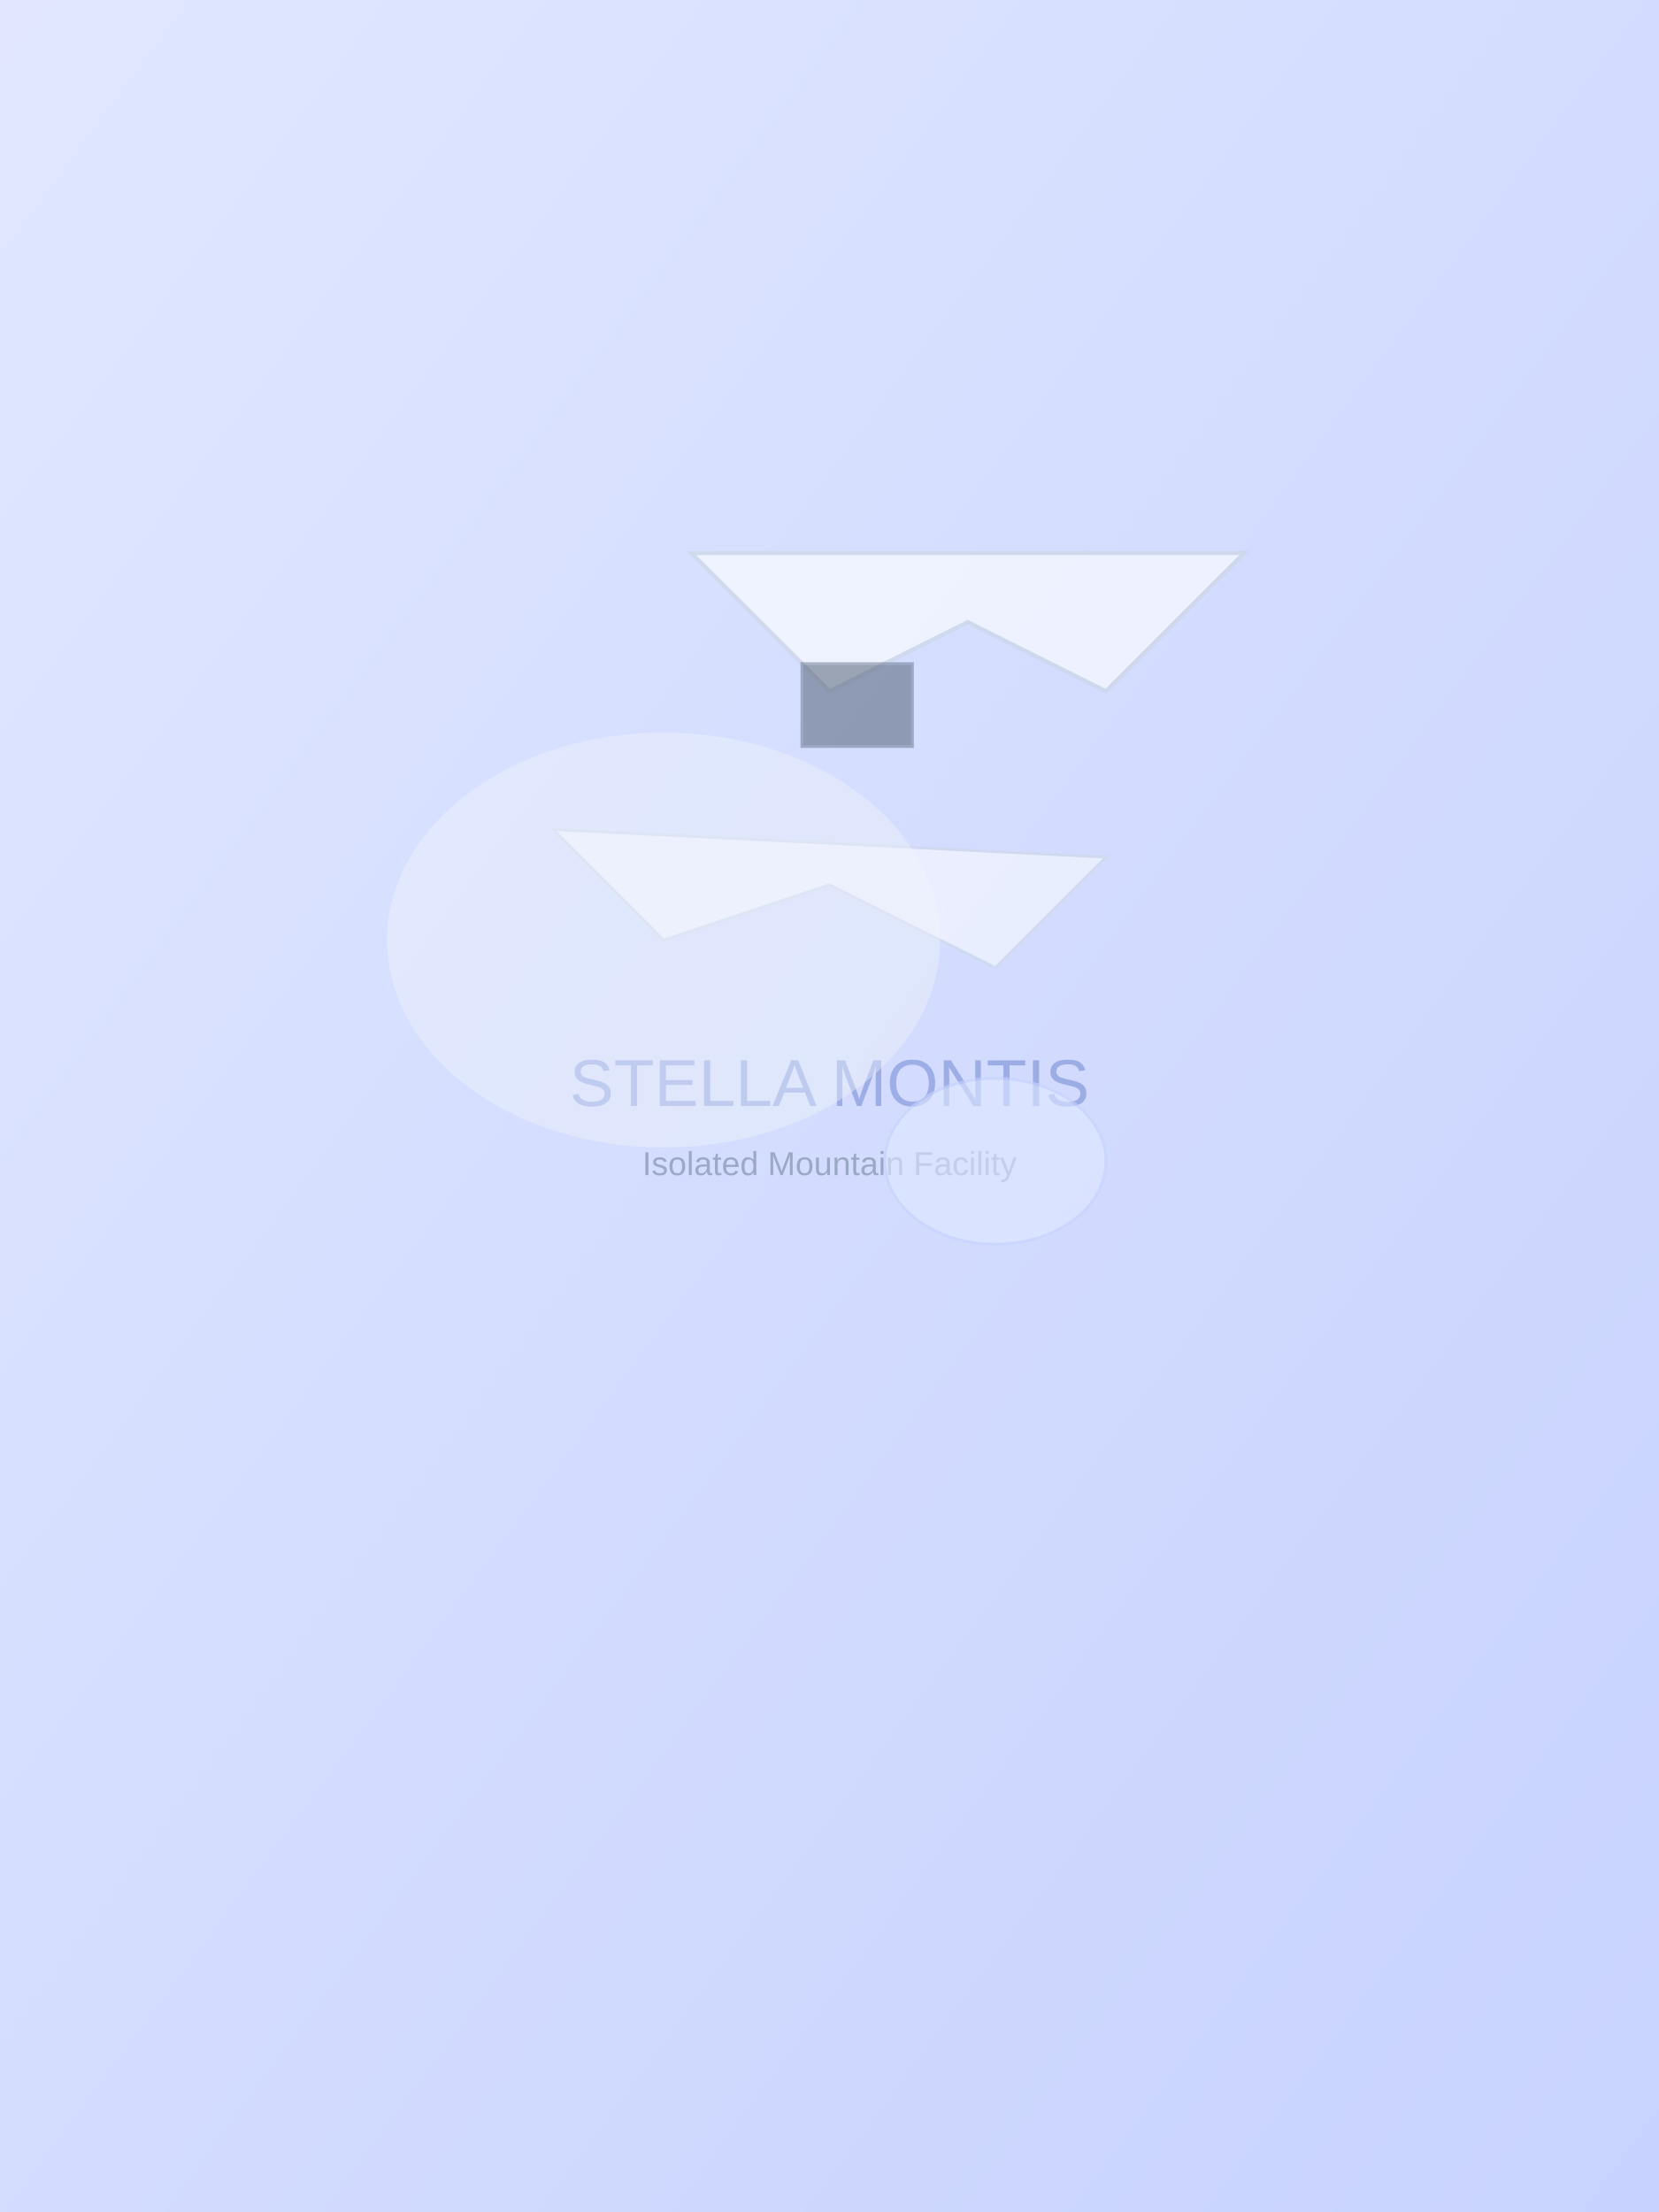
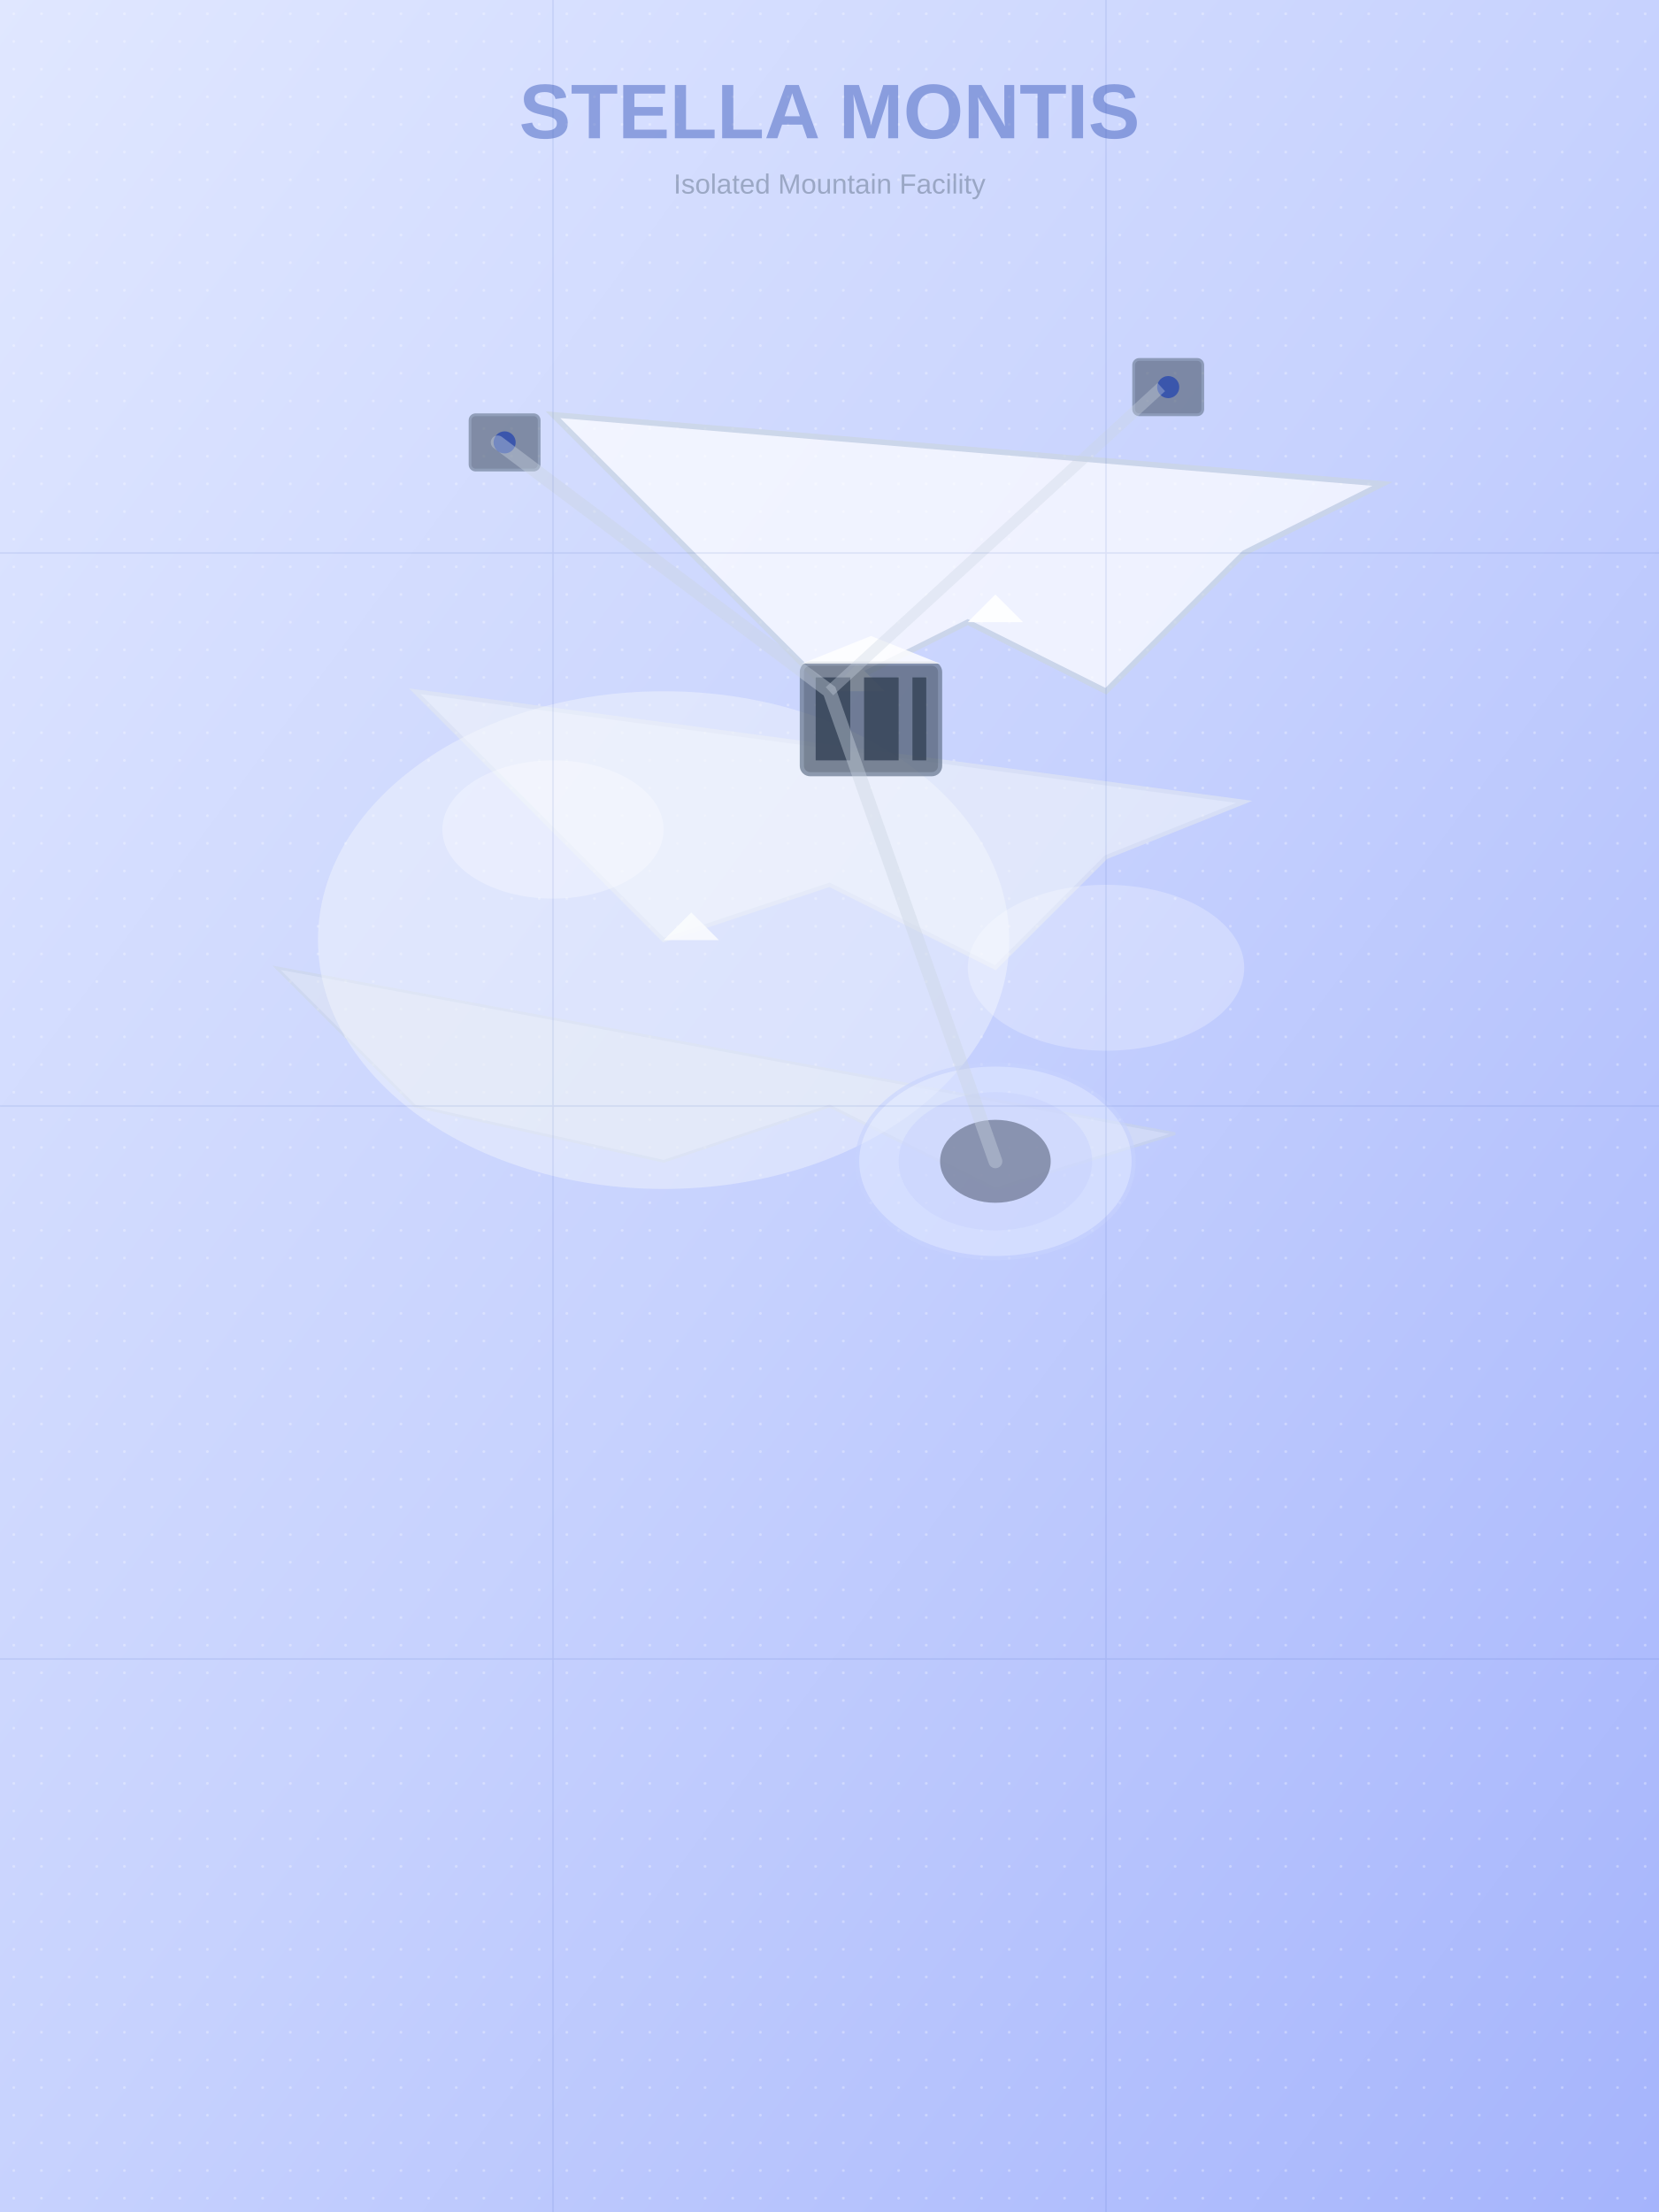
<svg xmlns="http://www.w3.org/2000/svg" width="1200" height="1600">
  <defs>
-     <linearGradient id="stellaGrad" x1="0%" y1="0%" x2="100%" y2="100%">
+     <linearGradient id="stellaBg" x1="0%" y1="0%" x2="100%" y2="100%">
      <stop offset="0%" style="stop-color:#e0e7ff;stop-opacity:1" />
-       <stop offset="100%" style="stop-color:#c7d2fe;stop-opacity:1" />
+       <stop offset="50%" style="stop-color:#c7d2fe;stop-opacity:1" />
+       <stop offset="100%" style="stop-color:#a5b4fc;stop-opacity:1" />
    </linearGradient>
+     <pattern id="snowPattern" x="0" y="0" width="20" height="20" patternUnits="userSpaceOnUse">
+       <circle cx="10" cy="10" r="1" fill="#ffffff" opacity="0.3" />
+     </pattern>
  </defs>
-   <rect width="1200" height="1600" fill="url(#stellaGrad)" />
-   <text x="600" y="800" font-family="Arial" font-size="48" fill="#1e40af" text-anchor="middle" opacity="0.3">STELLA MONTIS</text>
-   <text x="600" y="850" font-family="Arial" font-size="24" fill="#64748b" text-anchor="middle" opacity="0.5">Isolated Mountain Facility</text>
-   <polygon points="500,400 600,500 700,450 800,500 900,400" fill="#ffffff" opacity="0.6" stroke="#cbd5e1" stroke-width="3" />
-   <polygon points="400,600 480,680 600,640 720,700 800,620" fill="#ffffff" opacity="0.5" stroke="#cbd5e1" stroke-width="2" />
-   <ellipse cx="480" cy="680" rx="200" ry="150" fill="#f1f5f9" opacity="0.4" />
-   <rect x="580" y="480" width="80" height="60" fill="#475569" opacity="0.5" stroke="#64748b" stroke-width="2" />
-   <ellipse cx="720" cy="840" rx="80" ry="60" fill="#e0e7ff" opacity="0.6" stroke="#c7d2fe" stroke-width="2" />
+   <rect width="1200" height="1600" fill="url(#stellaBg)" />
+   <rect width="1200" height="1600" fill="url(#snowPattern)" />
+   <polygon points="400,300 500,400 600,500 700,450 800,500 900,400 1000,350" fill="#ffffff" opacity="0.7" stroke="#cbd5e1" stroke-width="4" />
+   <polygon points="300,500 400,600 480,680 600,640 720,700 800,620 900,580" fill="#f1f5f9" opacity="0.6" stroke="#e2e8f0" stroke-width="3" />
+   <polygon points="200,700 300,800 480,840 600,800 720,860 850,820" fill="#e2e8f0" opacity="0.5" stroke="#cbd5e1" stroke-width="2" />
+   <polygon points="600,500 620,480 640,500" fill="#ffffff" opacity="0.9" />
+   <polygon points="700,450 720,430 740,450" fill="#ffffff" opacity="0.9" />
+   <polygon points="480,680 500,660 520,680" fill="#ffffff" opacity="0.8" />
+   <ellipse cx="480" cy="680" rx="250" ry="180" fill="#f8fafc" opacity="0.4" />
+   <rect x="580" y="480" width="100" height="80" fill="#475569" opacity="0.7" stroke="#64748b" stroke-width="3" rx="6" />
+   <rect x="590" y="490" width="25" height="60" fill="#334155" opacity="0.8" />
+   <rect x="625" y="490" width="25" height="60" fill="#334155" opacity="0.8" />
+   <rect x="660" y="490" width="10" height="60" fill="#334155" opacity="0.8" />
+   <polygon points="580,480 630,460 680,480" fill="#ffffff" opacity="0.8" />
+   <ellipse cx="720" cy="840" rx="100" ry="70" fill="#e0e7ff" opacity="0.6" stroke="#c7d2fe" stroke-width="3" />
+   <ellipse cx="720" cy="840" rx="70" ry="50" fill="#c7d2fe" opacity="0.5" />
+   <ellipse cx="720" cy="840" rx="40" ry="30" fill="#1e293b" opacity="0.4" />
+   <rect x="340" y="300" width="50" height="40" fill="#475569" opacity="0.6" stroke="#64748b" stroke-width="2" rx="4" />
+   <circle cx="365" cy="320" r="8" fill="#1e40af" opacity="0.7" />
+   <rect x="820" y="260" width="50" height="40" fill="#475569" opacity="0.6" stroke="#64748b" stroke-width="2" rx="4" />
+   <circle cx="845" cy="280" r="8" fill="#1e40af" opacity="0.7" />
+   <path d="M 360 320 L 600 500 L 720 840" stroke="#cbd5e1" stroke-width="10" fill="none" opacity="0.4" stroke-linecap="round" />
+   <path d="M 840 280 L 600 500" stroke="#cbd5e1" stroke-width="8" fill="none" opacity="0.35" />
+   <ellipse cx="400" cy="600" rx="80" ry="50" fill="#ffffff" opacity="0.3" />
+   <ellipse cx="800" cy="700" rx="100" ry="60" fill="#ffffff" opacity="0.25" />
+   <g opacity="0.1">
+     <line x1="0" y1="400" x2="1200" y2="400" stroke="#1e40af" stroke-width="1" />
+     <line x1="0" y1="800" x2="1200" y2="800" stroke="#1e40af" stroke-width="1" />
+     <line x1="0" y1="1200" x2="1200" y2="1200" stroke="#1e40af" stroke-width="1" />
+     <line x1="400" y1="0" x2="400" y2="1600" stroke="#1e40af" stroke-width="1" />
+     <line x1="800" y1="0" x2="800" y2="1600" stroke="#1e40af" stroke-width="1" />
+   </g>
+   <text x="600" y="100" font-family="Arial, sans-serif" font-size="56" font-weight="bold" fill="#1e40af" text-anchor="middle" opacity="0.4">STELLA MONTIS</text>
+   <text x="600" y="140" font-family="Arial, sans-serif" font-size="20" fill="#64748b" text-anchor="middle" opacity="0.5">Isolated Mountain Facility</text>
</svg>
